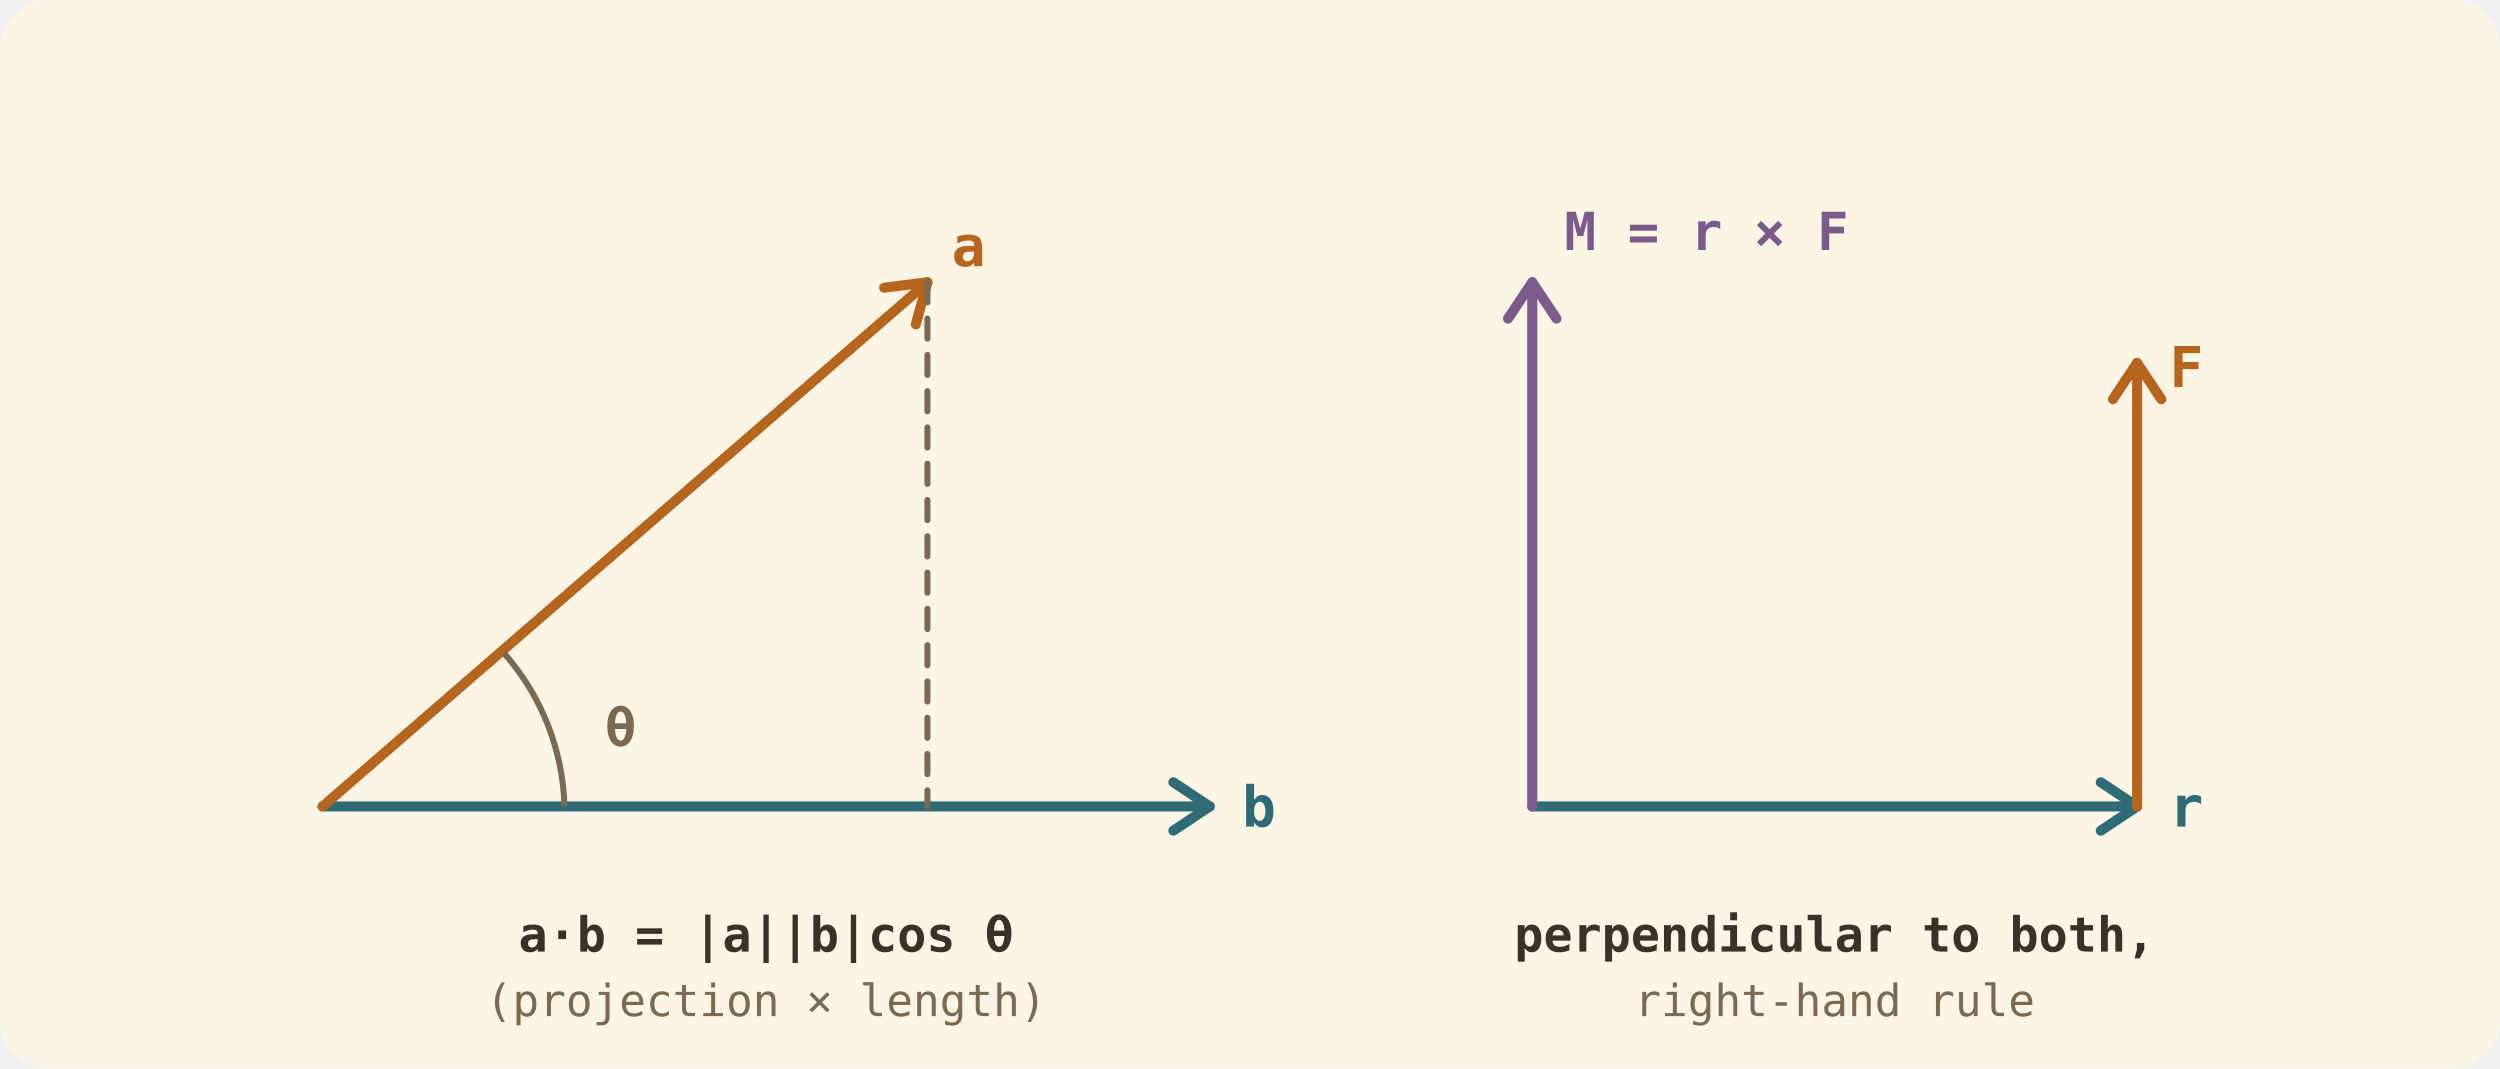
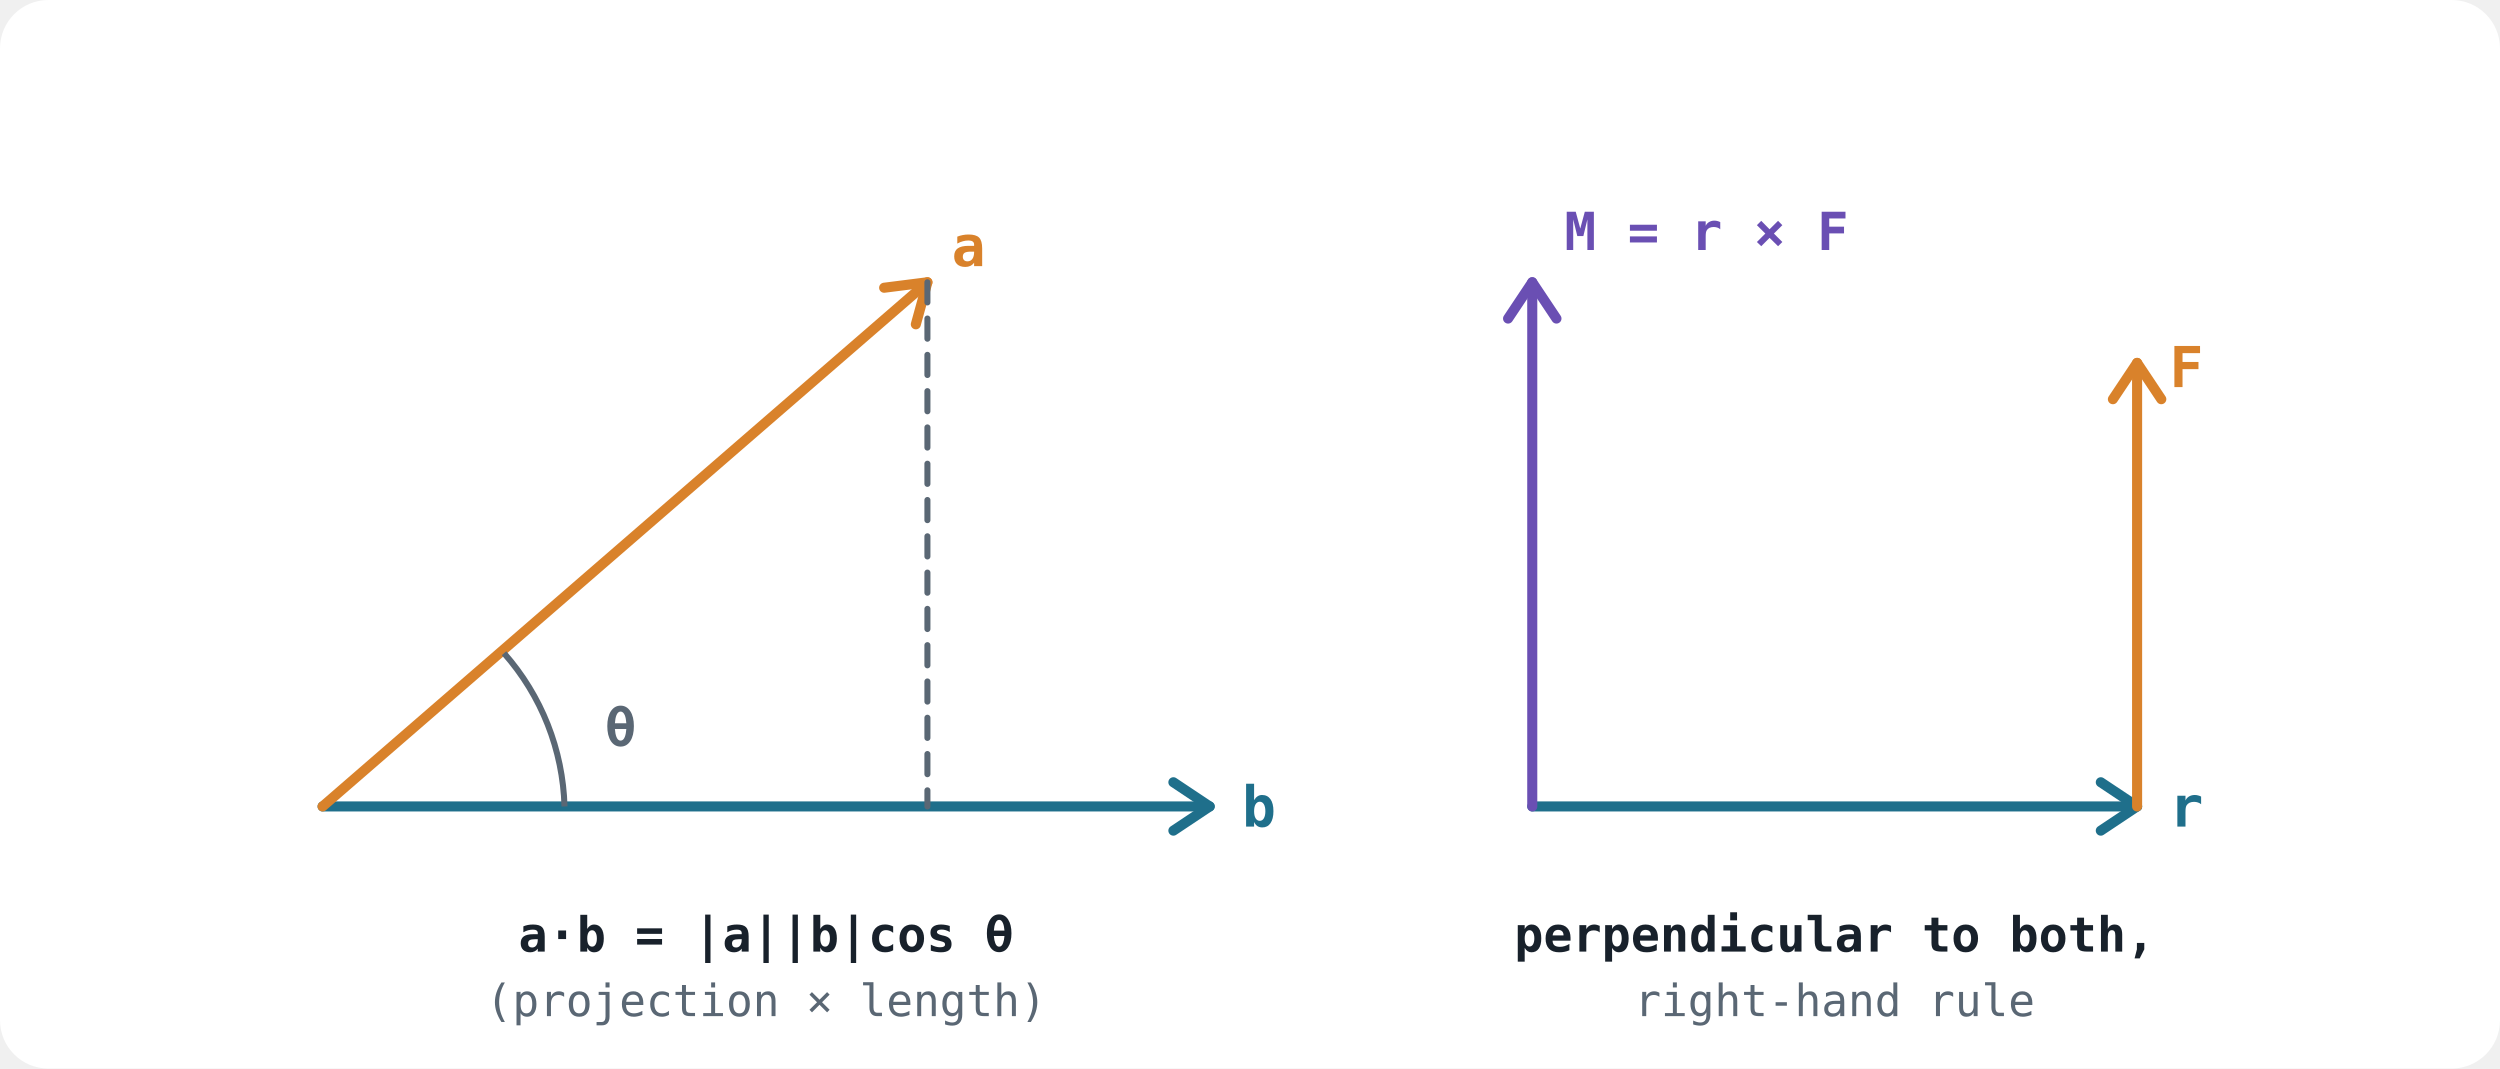
<svg xmlns="http://www.w3.org/2000/svg" viewBox="0 0 620 265" width="620" height="265">
-   <rect width="620" height="265" rx="12" fill="#fbf5e6" />
-   <polyline points="80,200 300,200" fill="none" stroke="#2f6b74" stroke-width="2.5" stroke-linecap="round" stroke-linejoin="round" />
-   <polyline points="291.0,206.0 300,200 291.0,194.0" fill="none" stroke="#2f6b74" stroke-width="2.5" stroke-linecap="round" stroke-linejoin="round" />
-   <text x="308" y="205" font-family="JetBrains Mono, monospace" font-size="14" font-weight="600" fill="#2f6b74" text-anchor="start">b</text>
-   <polyline points="80,200 230,70" fill="none" stroke="#b5651d" stroke-width="2.5" stroke-linecap="round" stroke-linejoin="round" />
-   <polyline points="227.128,80.429 230,70 219.269,71.36" fill="none" stroke="#b5651d" stroke-width="2.5" stroke-linecap="round" stroke-linejoin="round" />
-   <text x="236" y="66" font-family="JetBrains Mono, monospace" font-size="14" font-weight="600" fill="#b5651d" text-anchor="start">a</text>
-   <path d="M140 200 A 60 60 0 0 0 125 162" fill="none" stroke="#7a6a52" stroke-width="1.5" />
-   <text x="150" y="185" font-family="JetBrains Mono, monospace" font-size="13" font-weight="600" fill="#7a6a52" text-anchor="start">θ</text>
-   <polyline points="230,70 230,200" fill="none" stroke="#7a6a52" stroke-width="1.5" stroke-linecap="round" stroke-linejoin="round" stroke-dasharray="5 4" />
-   <text x="190" y="236" font-family="JetBrains Mono, monospace" font-size="12" font-weight="600" fill="#3b3226" text-anchor="middle">a·b = |a||b|cos θ</text>
-   <text x="190" y="252" font-family="JetBrains Mono, monospace" font-size="11" font-weight="400" fill="#7a6a52" text-anchor="middle">(projection × length)</text>
-   <polyline points="380,200 530,200" fill="none" stroke="#2f6b74" stroke-width="2.5" stroke-linecap="round" stroke-linejoin="round" />
-   <polyline points="521.0,206.0 530,200 521.0,194.0" fill="none" stroke="#2f6b74" stroke-width="2.5" stroke-linecap="round" stroke-linejoin="round" />
-   <text x="538" y="205" font-family="JetBrains Mono, monospace" font-size="14" font-weight="600" fill="#2f6b74" text-anchor="start">r</text>
-   <polyline points="530,200 530,90" fill="none" stroke="#b5651d" stroke-width="2.5" stroke-linecap="round" stroke-linejoin="round" />
-   <polyline points="536.0,99.0 530,90 524.0,99.0" fill="none" stroke="#b5651d" stroke-width="2.5" stroke-linecap="round" stroke-linejoin="round" />
-   <text x="538" y="96" font-family="JetBrains Mono, monospace" font-size="14" font-weight="600" fill="#b5651d" text-anchor="start">F</text>
-   <polyline points="380,200 380,70" fill="none" stroke="#7d5a8c" stroke-width="2.5" stroke-linecap="round" stroke-linejoin="round" />
-   <polyline points="386.0,79.0 380,70 374.0,79.0" fill="none" stroke="#7d5a8c" stroke-width="2.5" stroke-linecap="round" stroke-linejoin="round" />
-   <text x="388" y="62" font-family="JetBrains Mono, monospace" font-size="13" font-weight="600" fill="#7d5a8c" text-anchor="start">M = r × F</text>
-   <text x="455" y="236" font-family="JetBrains Mono, monospace" font-size="12" font-weight="600" fill="#3b3226" text-anchor="middle">perpendicular to both,</text>
-   <text x="455" y="252" font-family="JetBrains Mono, monospace" font-size="11" font-weight="400" fill="#7a6a52" text-anchor="middle">right-hand rule</text>
+   <rect width="620" height="265" rx="12" fill="#ffffff" />
+   <polyline points="80,200 300,200" fill="none" stroke="#1f6f8b" stroke-width="2.5" stroke-linecap="round" stroke-linejoin="round" />
+   <polyline points="291.0,206.0 300,200 291.0,194.0" fill="none" stroke="#1f6f8b" stroke-width="2.5" stroke-linecap="round" stroke-linejoin="round" />
+   <text x="308" y="205" font-family="JetBrains Mono, monospace" font-size="14" font-weight="600" fill="#1f6f8b" text-anchor="start">b</text>
+   <polyline points="80,200 230,70" fill="none" stroke="#d9822b" stroke-width="2.5" stroke-linecap="round" stroke-linejoin="round" />
+   <polyline points="227.128,80.429 230,70 219.269,71.36" fill="none" stroke="#d9822b" stroke-width="2.5" stroke-linecap="round" stroke-linejoin="round" />
+   <text x="236" y="66" font-family="JetBrains Mono, monospace" font-size="14" font-weight="600" fill="#d9822b" text-anchor="start">a</text>
+   <path d="M140 200 A 60 60 0 0 0 125 162" fill="none" stroke="#5a6774" stroke-width="1.5" />
+   <text x="150" y="185" font-family="JetBrains Mono, monospace" font-size="13" font-weight="600" fill="#5a6774" text-anchor="start">θ</text>
+   <polyline points="230,70 230,200" fill="none" stroke="#5a6774" stroke-width="1.5" stroke-linecap="round" stroke-linejoin="round" stroke-dasharray="5 4" />
+   <text x="190" y="236" font-family="JetBrains Mono, monospace" font-size="12" font-weight="600" fill="#18212b" text-anchor="middle">a·b = |a||b|cos θ</text>
+   <text x="190" y="252" font-family="JetBrains Mono, monospace" font-size="11" font-weight="400" fill="#5a6774" text-anchor="middle">(projection × length)</text>
+   <polyline points="380,200 530,200" fill="none" stroke="#1f6f8b" stroke-width="2.5" stroke-linecap="round" stroke-linejoin="round" />
+   <polyline points="521.0,206.0 530,200 521.0,194.0" fill="none" stroke="#1f6f8b" stroke-width="2.5" stroke-linecap="round" stroke-linejoin="round" />
+   <text x="538" y="205" font-family="JetBrains Mono, monospace" font-size="14" font-weight="600" fill="#1f6f8b" text-anchor="start">r</text>
+   <polyline points="530,200 530,90" fill="none" stroke="#d9822b" stroke-width="2.5" stroke-linecap="round" stroke-linejoin="round" />
+   <polyline points="536.0,99.0 530,90 524.0,99.0" fill="none" stroke="#d9822b" stroke-width="2.5" stroke-linecap="round" stroke-linejoin="round" />
+   <text x="538" y="96" font-family="JetBrains Mono, monospace" font-size="14" font-weight="600" fill="#d9822b" text-anchor="start">F</text>
+   <polyline points="380,200 380,70" fill="none" stroke="#6a4fb3" stroke-width="2.5" stroke-linecap="round" stroke-linejoin="round" />
+   <polyline points="386.0,79.0 380,70 374.0,79.0" fill="none" stroke="#6a4fb3" stroke-width="2.5" stroke-linecap="round" stroke-linejoin="round" />
+   <text x="388" y="62" font-family="JetBrains Mono, monospace" font-size="13" font-weight="600" fill="#6a4fb3" text-anchor="start">M = r × F</text>
+   <text x="455" y="236" font-family="JetBrains Mono, monospace" font-size="12" font-weight="600" fill="#18212b" text-anchor="middle">perpendicular to both,</text>
+   <text x="455" y="252" font-family="JetBrains Mono, monospace" font-size="11" font-weight="400" fill="#5a6774" text-anchor="middle">right-hand rule</text>
</svg>
